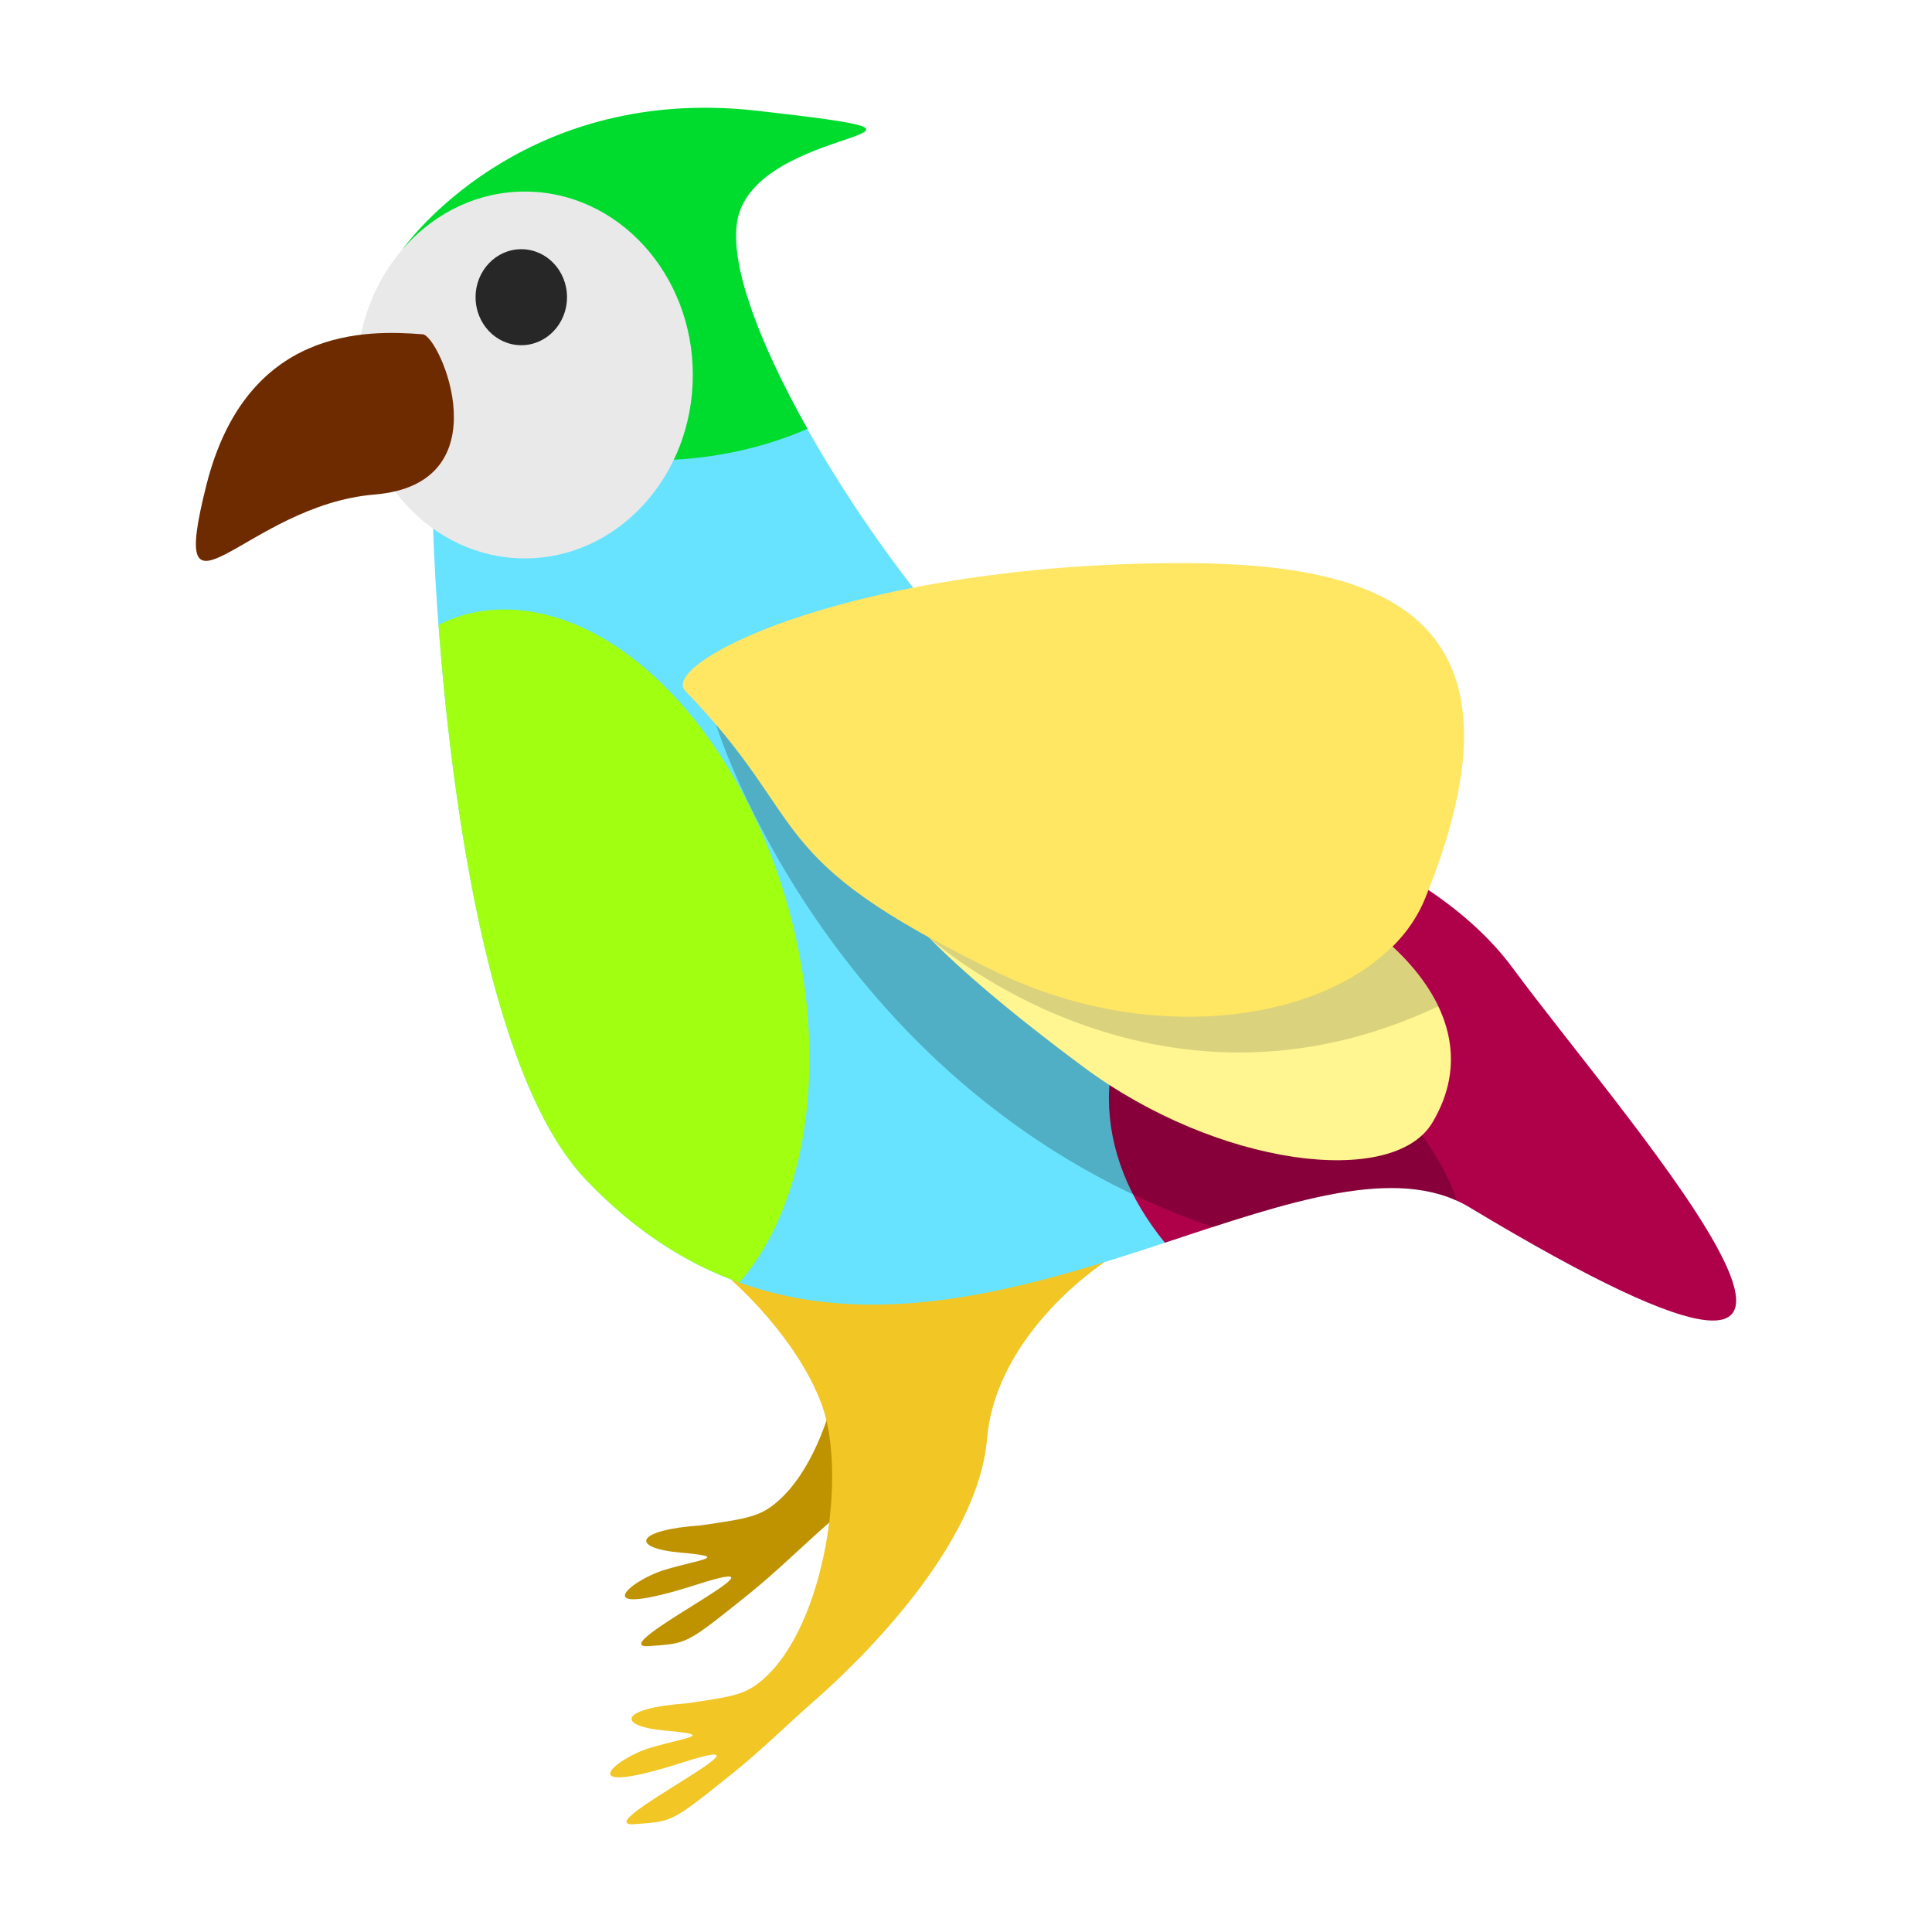
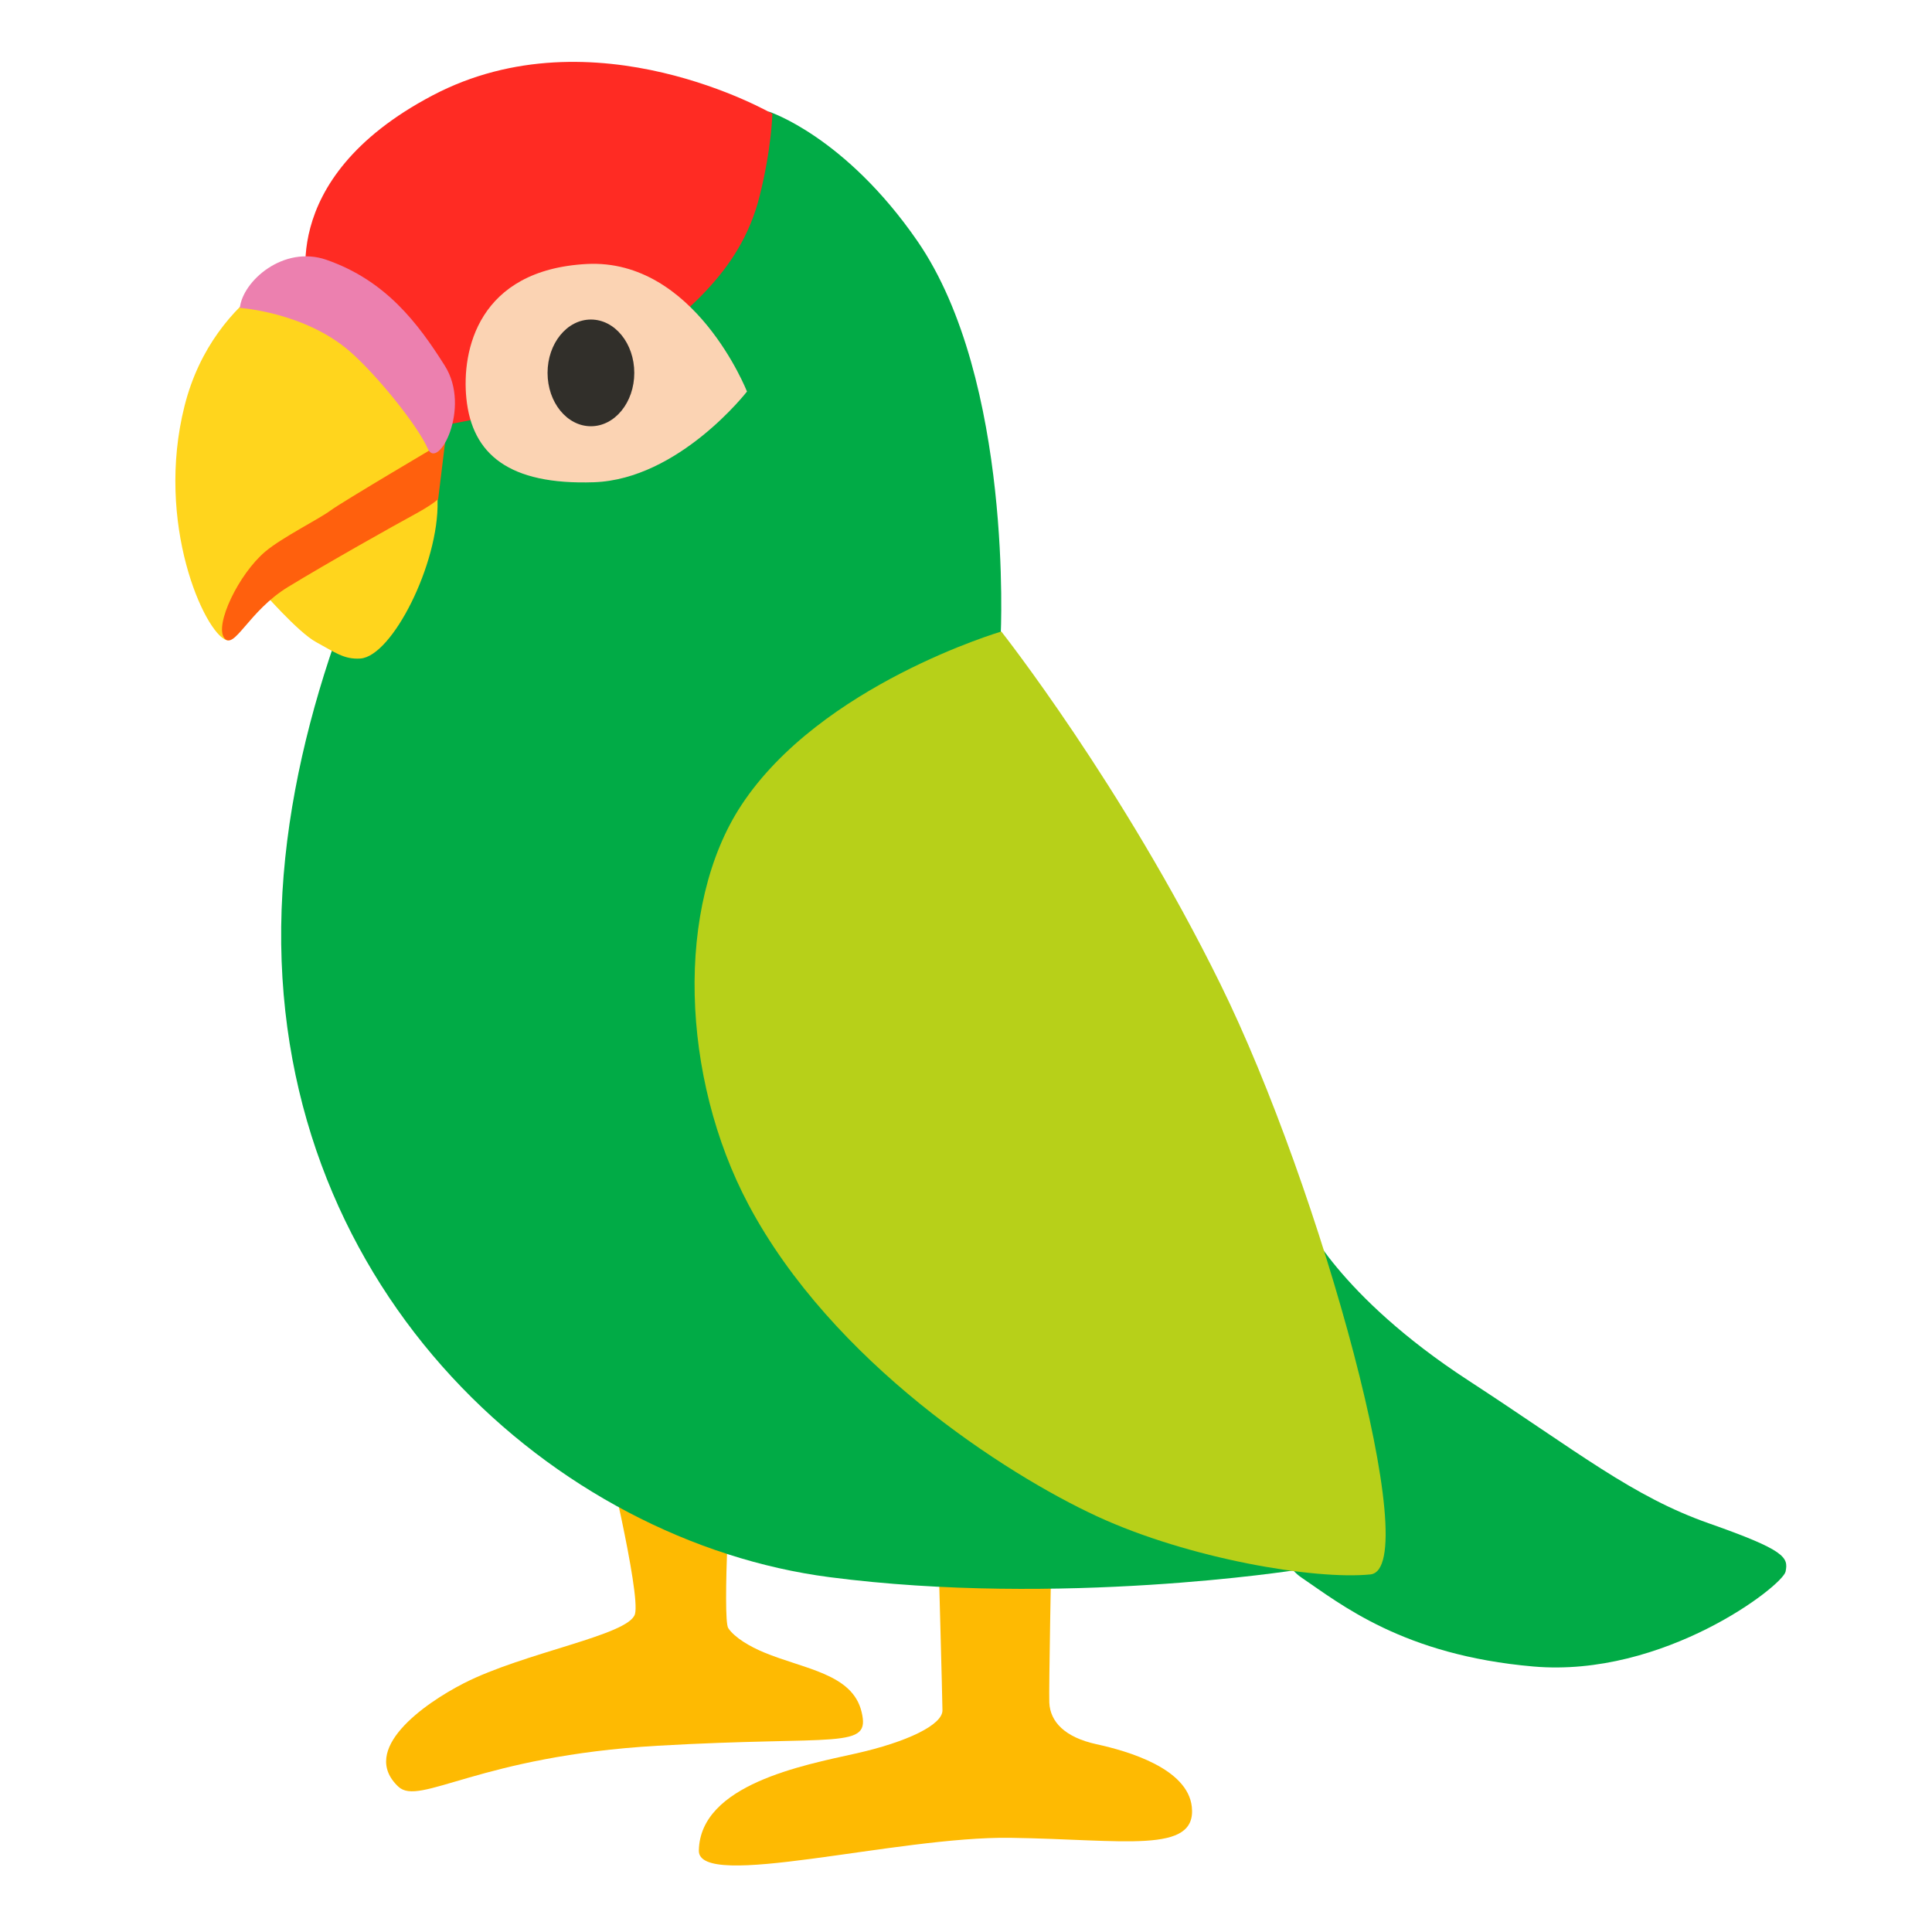
- <svg xmlns="http://www.w3.org/2000/svg" height="128" width="128">
-   <defs>
-     <linearGradient id="a">
-       <stop offset="0" />
-       <stop offset="1" stop-opacity="0" />
+ <svg xmlns="http://www.w3.org/2000/svg" version="1.1" id="Layer_2" x="0px" y="0px" viewBox="0 0 128 128" style="enable-background:new 0 0 128 128;" xml:space="preserve">
+   <defs id="defs20876">
+     <linearGradient id="linearGradient21444" gradientUnits="userSpaceOnUse" x1="46.854" y1="97.057" x2="65.857" y2="33.649">
+       <stop offset="0" style="stop-color:#79DA88" id="stop21436" />
+       <stop offset="0" style="stop-color:#57CD75" id="stop21438" />
+       <stop offset="0" style="stop-color:#19B553" id="stop21440" />
+       <stop offset="0" style="stop-color:#01AB46" id="stop21442" />
+     </linearGradient>
+     <linearGradient id="linearGradient21429" gradientUnits="userSpaceOnUse" x1="46.854" y1="97.057" x2="65.857" y2="33.649">
+       <stop offset="0.136" style="stop-color:#79DA88" id="stop20844-4" />
+       <stop offset="0.304" style="stop-color:#57CD75" id="stop20846-0" />
+       <stop offset="0.634" style="stop-color:#19B553" id="stop20848-1" />
+       <stop offset="0.791" style="stop-color:#01AB46" id="stop20850-9" />
    </linearGradient>
  </defs>
-   <g transform="translate(11.25 -3.732) scale(.62743)">
-     <path d="M100.289 120.406s-11.487 7.393-12.446 18.706c-.959 11.314-13.438 23.435-18.217 27.614-2.776 2.427-5.657 5.278-8.581 7.622-6.663 5.34-6.363 5.102-10.403 5.417-5.45.424 17.066-10.355 5.082-6.52-11.985 3.835-7.287-.383-3.452-1.534 3.835-1.15 7-1.342 1.63-1.821-5.37-.48-4.794-2.397 2.205-2.877 4.974-.73 6.26-.914 8.15-2.589 6.509-5.765 8.82-21.668 6.136-28.955-2.685-7.287-9.63-13.234-9.63-13.234z" fill="#bf9200" />
-     <path d="M98.737 139.207s-11.487 7.394-12.446 18.707c-.959 11.314-13.438 23.435-18.217 27.613-2.776 2.428-5.657 5.279-8.581 7.623-6.663 5.34-6.363 5.102-10.403 5.417-5.45.424 17.066-10.355 5.082-6.52-11.985 3.835-7.287-.383-3.452-1.534 3.835-1.15 7-1.342 1.63-1.822s-4.794-2.397 2.205-2.876c4.974-.73 6.26-.914 8.15-2.589 6.509-5.765 8.82-21.668 6.136-28.955-2.685-7.287-9.63-13.234-9.63-13.234z" fill="#f1c625" />
-     <path d="M60.918 37.105a55.05 60.475 0 0 0-33.951 16.91l.836 7.755s1.42 53.262 16.11 68.722c19.726 20.762 43.634 12.457 63.464 5.922a55.05 60.475 0 0 0 13.03-39.059 55.05 60.475 0 0 0-.132-4.078c-12.388-5.349-25.893-9.029-32.953-15.447-9.245-8.405-22.504-27.998-26.404-40.725z" fill="#67e3ff" stroke-width="3.745" paint-order="stroke fill markers" />
-     <path d="M122.244 94.13a62.13 35.859 0 0 0-23.08 27.872 62.13 35.859 0 0 0 5.908 15.166c13.037-4.29 24.52-8.333 32.149-3.744 53.324 32.079 16.812-8.678 4.61-25.22-4.601-6.237-11.784-10.543-19.587-14.073z" fill="#af004a" stroke-width="3.412" paint-order="stroke fill markers" />
-     <path d="M57.457 17.334c-22.118-.453-32.842 14.887-32.842 14.887l1.489 13.802a34.516 27.709 0 0 0 24.904 8.534 34.516 27.709 0 0 0 16.326-3.323c-5.33-9.468-8.777-18.583-7.121-23.045 3.452-9.3 27.036-7.67 1.82-10.546a49.242 49.242 0 0 0-4.576-.309z" fill="#00dc2e" stroke-width="3.412" paint-order="stroke fill markers" />
-     <ellipse ry="19.368" rx="17.738" cy="45.544" cx="37.489" fill="#e9e9e9" stroke-width="3.412" paint-order="stroke fill markers" />
-     <path d="M26.701 41.246C20.831 40.794 8.09 40.4 3.86 57.179s4.09 2.115 17.766.987c13.677-1.128 6.91-16.78 5.076-16.92z" fill="#6f2b00" stroke-width="1.04" />
-     <ellipse ry="5.069" rx="4.828" cy="37.331" cx="37.115" fill="#272727" stroke-width="4.787" paint-order="stroke fill markers" />
-     <path d="M57.68 82.47s12.082 39.114 52.436 53.043l.016.006c10.212-3.31 19.23-5.743 25.765-2.786-1.05-3.469-3.685-6.892-3.685-6.892L57.68 82.47z" fill-opacity=".23" stroke-width="2.35" paint-order="stroke fill markers" />
-     <path d="M133.33 124.473c-4.162 7-22.74 4.624-36.848-5.851-20.246-15.033-24.1-22.142-22.636-25.649 1.571-3.763 9.926-4.433 36.06 2.893 16.823 4.716 30.607 16.527 23.424 28.607z" fill="#fff591" stroke-width="2.741" paint-order="stroke fill markers" />
-     <path d="M36.15 70.326a39.406 25.024 75.031 0 0-5.005.526 39.406 25.024 75.031 0 0-2.77 1.076c1.208 16.215 4.864 47.33 15.537 58.564 5.172 5.443 10.632 8.88 16.23 10.883a39.406 25.024 75.031 0 0 5.356-38.918 39.406 25.024 75.031 0 0-29.348-32.13z" fill="#a1ff11" stroke-width="3.412" paint-order="stroke fill markers" />
-     <path d="M132.541 100.846c-4.886 11.981-26.412 16.87-45.282 7.735C61.992 96.35 68.107 93.008 54.43 78.908c-2.767-2.852 16.214-12.74 48.872-13.461 21.022-.465 42.587 2.67 29.24 35.4z" fill="#ffe663" stroke-width="3.758" paint-order="stroke fill markers" />
-     <path d="M80.136 104.901l-.01.01.029.03c.176.16 23.777 21.467 53.784 7.266-1.063-2.23-2.737-4.345-4.85-6.304-8.108 8.1-25.907 10.386-41.83 2.677a146.576 146.576 0 0 1-7.123-3.679z" fill-opacity=".142" />
-   </g>
+   <path style="fill:#FEBA02;" d="M40.01,95.48c0,0,2.44,10.04,2.06,11.45c-0.38,1.41-7.32,2.53-11.36,4.6  c-2.65,1.36-6.92,4.39-4.32,6.84c1.41,1.33,5.35-2.03,17.18-2.71c12.01-0.69,14.13,0.29,13.51-2.25c-0.61-2.53-3.8-2.82-6.48-3.94  c-0.89-0.37-1.92-0.96-2.35-1.6c-0.41-0.61,0.19-10.98,0.19-10.98L40.01,95.48z" id="path20840" />
+   <path style="fill:#FEBA02;" d="M62.16,102.52c0,0,0.28,10.15,0.28,10.8c0,0.95-2.32,2.09-5.77,2.86  c-3.45,0.77-10.28,2.05-10.37,6.42c-0.06,2.69,13.12-0.95,20.65-0.84s12.36,1.1,12.01-2.06c-0.28-2.53-4.2-3.68-6.31-4.14  c-2.11-0.46-3.07-1.49-3.13-2.75c-0.04-0.82,0.14-10.07,0.14-10.07L62.16,102.52z" id="path20842" />
+   <linearGradient id="SVGID_1_" gradientUnits="userSpaceOnUse" x1="46.854" y1="97.057" x2="65.857" y2="33.649">
+     <stop offset="0.136" style="stop-color:#79DA88" id="stop20844" />
+     <stop offset="0.304" style="stop-color:#57CD75" id="stop20846" />
+     <stop offset="0.634" style="stop-color:#19B553" id="stop20848" />
+     <stop offset="0.791" style="stop-color:#01AB46" id="stop20850" />
+   </linearGradient>
+   <path style="fill:#01ab46;fill-opacity:1" d="M41.89,8.01l9.06-0.61c0,0,5.04,1.63,9.83,8.57c6.36,9.23,5.52,26.11,5.52,26.11l17.46,46.55  l2.11,15.39c0,0-15.62,2.46-30.92,0.47c-18.02-2.35-36.6-18.68-36.32-43.08c0.28-24.4,19.62-47.96,19.62-47.96L41.89,8.01z" id="path20853" />
+   <path style="fill:#FFD51D;" d="M21.15,16.93c0,0-6.95,2.16-8.92,9.95S13.55,41.92,15,42.41c0.56,0.19,2.3-3.33,2.3-3.33  s2.44,2.82,3.66,3.47c1.22,0.66,1.83,1.15,2.91,1.08c2.11-0.14,5.21-6.29,5.12-10.42l1.08-20.23L21.15,16.93z" id="path20855" />
+   <path style="fill:#FF2B23;" d="M29.85,28.09c0,0,8.47-1.41,11.85-4.32s7.32-5.54,8.63-10.79c0.8-3.2,0.84-5.44,0.84-5.44  S39.36,0.69,28.66,6.32S20.49,19.6,20.49,19.6L29.85,28.09z" id="path20857" />
+   <path style="fill:#FF600D;" d="M29.5,29.22c0,0-6.85,4.04-7.6,4.6s-3.2,1.78-4.32,2.72c-1.78,1.5-3.38,4.88-2.72,5.73  c0.66,0.84,1.6-1.78,4.22-3.38s7.13-4.13,8.35-4.79c1.22-0.66,1.6-1.03,1.6-1.03L29.5,29.22z" id="path20859" />
+   <path style="fill:#EC80AF;" d="M15.89,20.4c0,0,4.32,0.28,7.32,2.91c1.78,1.56,4.47,4.9,5.13,6.41s2.91-2.67,1.13-5.49  s-3.91-5.65-7.85-7.02C18.78,16.23,16.08,18.62,15.89,20.4z" id="path20863" />
+   <path style="fill:#FBD3B3;" d="M49.49,25.94c0,0-3.47-8.82-10.61-8.45c-7.2,0.38-8.31,5.73-7.98,8.92c0.38,3.69,2.82,5.73,8.45,5.54  C44.99,31.75,49.49,25.94,49.49,25.94z" id="path20865" />
+   <path style="fill:#01AB46;" d="M86.38,80.75c0,0,2.25,5.07,10.89,10.7c7.33,4.78,10.89,7.7,15.96,9.48  c5.07,1.78,5.26,2.25,5.07,3.19c-0.19,0.94-8.07,7.04-16.71,6.29c-8.63-0.75-12.76-4.13-15.39-5.91s-7.6-14.36-7.6-14.36  L86.38,80.75z" id="path20869" />
+   <path style="fill:#B7D019;" d="M66.34,41.84c0,0-11.97,3.52-17.22,11.5c-4.4,6.68-4.01,18.04,0.47,26.47  c5.54,10.42,16.99,17.83,23.09,20.65c6.1,2.82,14.45,4.22,18.11,3.85s-3.28-25.62-9.95-39.14C74.34,51.98,66.34,41.84,66.34,41.84z" id="path20871" />
+   <ellipse style="fill:#312f2a;fill-opacity:1;stroke:none;stroke-width:1.5;stroke-linecap:round;stroke-linejoin:round;paint-order:stroke fill markers" id="path21567" cx="39.15" cy="24.705" rx="2.873" ry="3.535" />
</svg>
